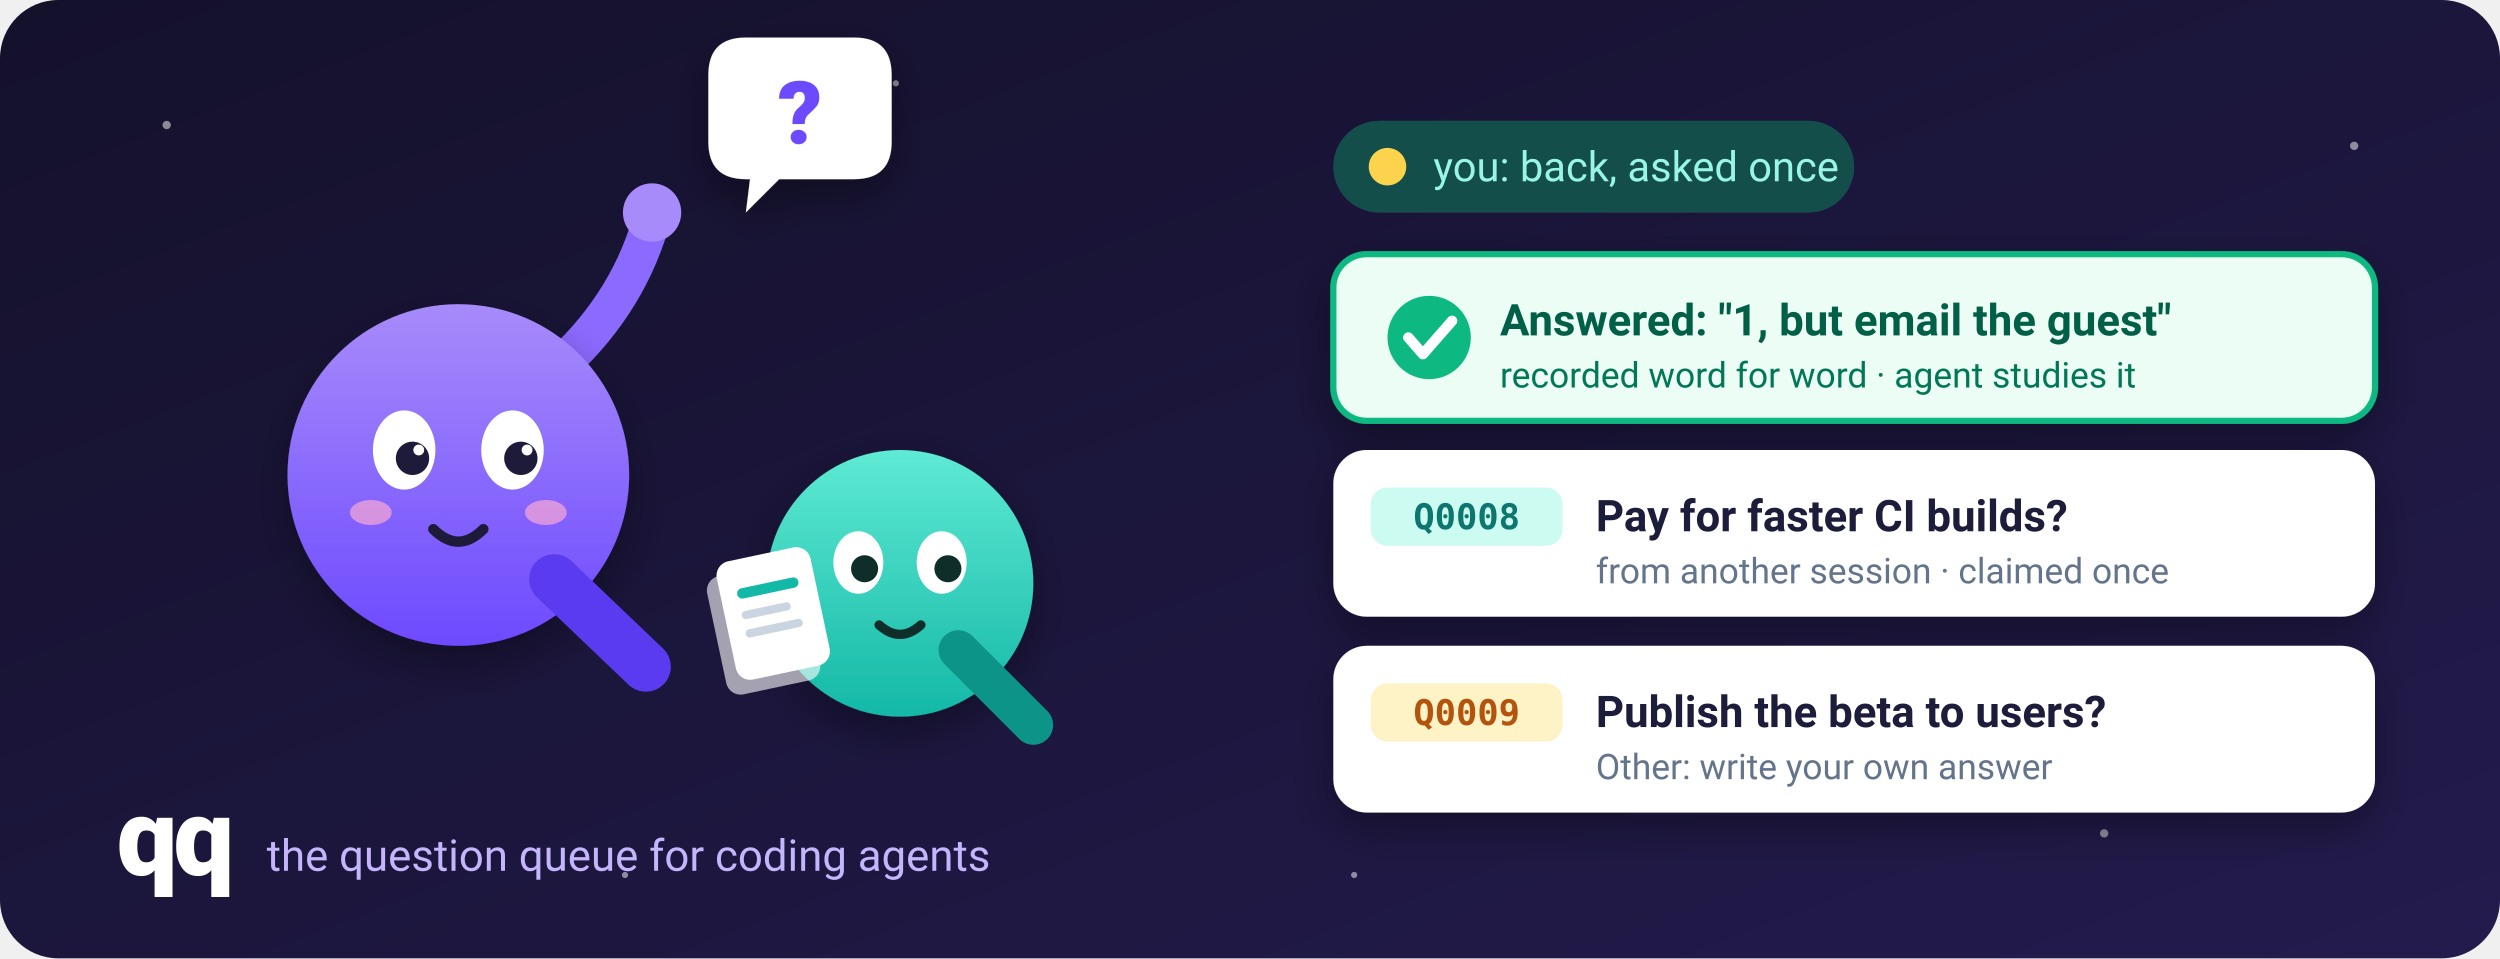
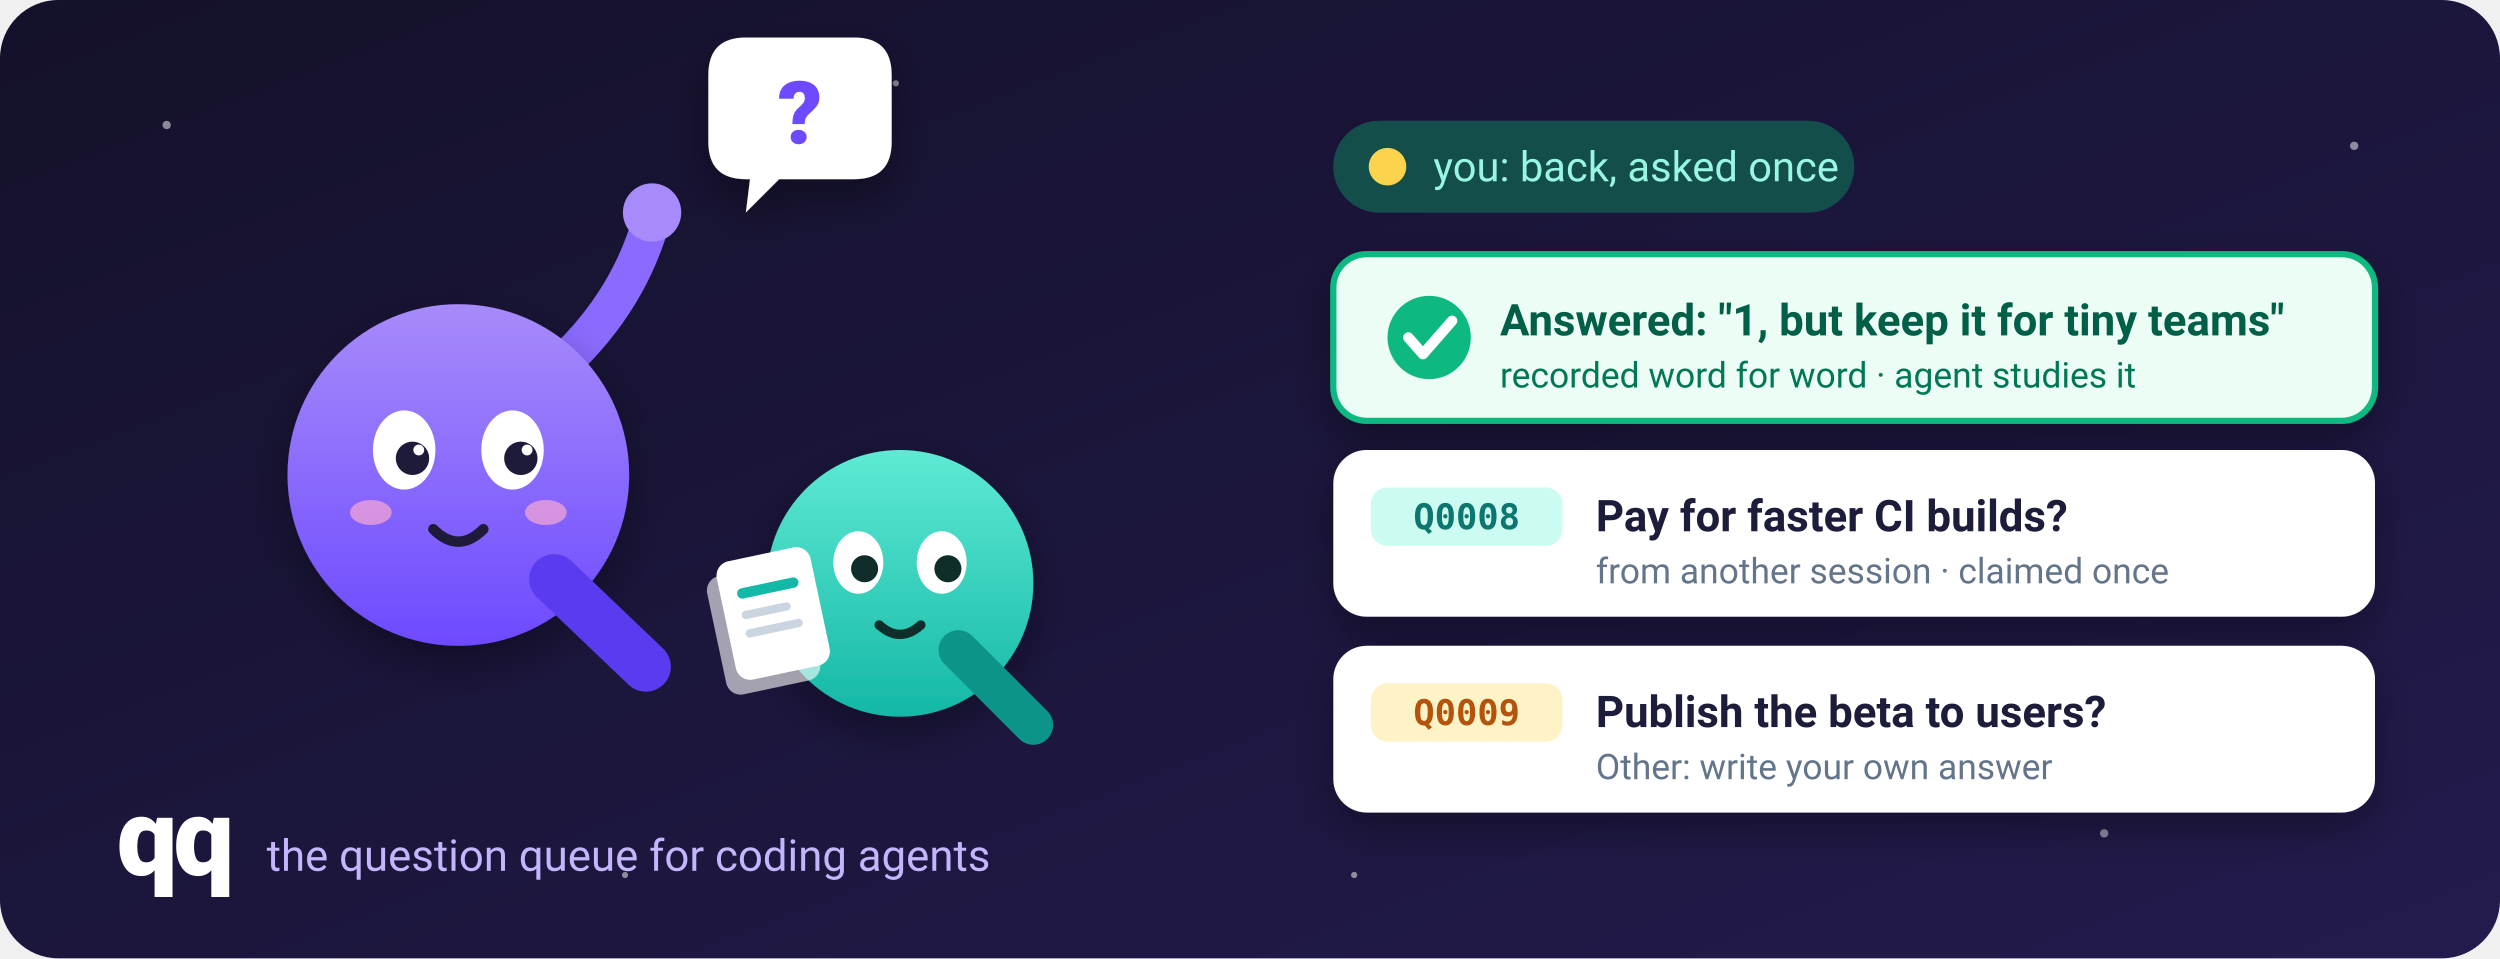
<svg xmlns="http://www.w3.org/2000/svg" viewBox="0 0 1200 460" width="1200" height="460" role="img" aria-labelledby="t d">
  <defs>
    <linearGradient id="bg" x1="0" y1="0" x2="1" y2="1">
      <stop offset="0" stop-color="#14112B" />
      <stop offset="1" stop-color="#231B4D" />
    </linearGradient>
    <linearGradient id="qa" x1="0" y1="0" x2="0" y2="1">
      <stop offset="0" stop-color="#A78BFA" />
      <stop offset="1" stop-color="#6D4AFF" />
    </linearGradient>
    <linearGradient id="qb" x1="0" y1="0" x2="0" y2="1">
      <stop offset="0" stop-color="#5EEAD4" />
      <stop offset="1" stop-color="#14B8A6" />
    </linearGradient>
    <filter id="soft" x="-20%" y="-20%" width="140%" height="140%">
      <feDropShadow dx="0" dy="8" stdDeviation="10" flood-color="#000" flood-opacity="0.35" />
    </filter>
    <style>
      .ui { font-family: ui-sans-serif, -apple-system, "Segoe UI", Roboto, Helvetica, Arial, sans-serif; }
      .mono { font-family: ui-monospace, SFMono-Regular, Menlo, Consolas, monospace; }
      .wave { transform-box: fill-box; transform-origin: 10% 90%; animation: wave 1.4s ease-in-out infinite alternate; }
      .bob { animation: bob 2.4s ease-in-out infinite; }
      .blink { transform-box: fill-box; transform-origin: center; animation: blink 4.6s infinite; }
      .breathe { transform-box: fill-box; transform-origin: 50% 100%; animation: breathe 3.2s ease-in-out infinite; }
      .c1 { animation: in1 8s ease-out infinite; }
      .c2 { animation: in2 8s ease-out infinite; }
      .c3 { animation: in3 8s ease-out infinite; }
      .done { animation: done 8s ease-out infinite; }
      .away { animation: away 8s steps(1) infinite; }
      .back { animation: back 8s steps(1) infinite; }
      @keyframes wave { from { transform: rotate(-8deg); } to { transform: rotate(14deg); } }
      @keyframes bob { 0%, 100% { transform: translateY(0); } 50% { transform: translateY(-8px); } }
      @keyframes blink { 0%, 92%, 100% { transform: scaleY(1); } 95% { transform: scaleY(0.1); } }
      @keyframes breathe { 0%, 100% { transform: scale(1); } 50% { transform: scale(1.025); } }
      @keyframes in1 { 0% { opacity: 0; transform: translateX(60px); } 8%, 100% { opacity: 1; transform: translateX(0); } }
      @keyframes in2 { 0%, 14% { opacity: 0; transform: translateX(60px); } 22%, 100% { opacity: 1; transform: translateX(0); } }
      @keyframes in3 { 0%, 28% { opacity: 0; transform: translateX(60px); } 36%, 100% { opacity: 1; transform: translateX(0); } }
      @keyframes done { 0%, 62% { opacity: 0; } 68%, 94% { opacity: 1; } 100% { opacity: 0; } }
      @keyframes away { 0% { opacity: 1; } 56% { opacity: 0; } 100% { opacity: 1; } }
      @keyframes back { 0% { opacity: 0; } 56% { opacity: 1; } 100% { opacity: 0; } }
      @media (prefers-reduced-motion: reduce) {
        .wave, .bob, .blink, .breathe, .c1, .c2, .c3 { animation: none; }
        .done, .back { animation: none; opacity: 1; }
        .away { animation: none; opacity: 0; }
      }
    </style>
  </defs>
  <rect width="1200" height="460" rx="28" fill="url(#bg)" />
  <g opacity="0.5" fill="#fff">
    <circle cx="80" cy="60" r="2" />
    <circle cx="430" cy="40" r="1.5" />
    <circle cx="1130" cy="70" r="2" />
    <circle cx="650" cy="420" r="1.5" />
    <circle cx="1010" cy="400" r="2" />
    <circle cx="300" cy="420" r="1.5" />
  </g>
  <g class="ui">
    <text x="56" y="420" font-size="52" font-weight="900" fill="#fff" letter-spacing="-2">qq</text>
    <text x="128" y="418" font-size="21" fill="#C4B5FD">the question queue for coding agents</text>
  </g>
  <g transform="translate(150 138)">
    <g class="bob">
      <g transform="translate(190 -120)" filter="url(#soft)">
        <path d="M0 18 Q0 0 18 0 H70 Q88 0 88 18 V50 Q88 68 70 68 H34 L18 84 L20 68 H18 Q0 68 0 50 Z" fill="#fff" />
        <text x="44" y="51" text-anchor="middle" class="ui" font-size="42" font-weight="800" fill="#6D4AFF">?</text>
      </g>
    </g>
    <g class="wave">
      <path d="M116 40 Q150 10 162 -30" stroke="#8B6BFF" stroke-width="18" stroke-linecap="round" fill="none" />
      <circle cx="163" cy="-36" r="14" fill="#A78BFA" />
    </g>
    <g class="breathe">
      <circle cx="70" cy="90" r="82" fill="url(#qa)" filter="url(#soft)" />
      <path d="M116 140 L160 182" stroke="#5B3BF0" stroke-width="24" stroke-linecap="round" fill="none" />
      <g class="blink">
        <ellipse cx="44" cy="78" rx="15" ry="19" fill="#fff" />
        <ellipse cx="96" cy="78" rx="15" ry="19" fill="#fff" />
        <circle cx="48" cy="82" r="8" fill="#1E1B3A" />
        <circle cx="100" cy="82" r="8" fill="#1E1B3A" />
        <circle cx="51" cy="78" r="2.6" fill="#fff" />
        <circle cx="103" cy="78" r="2.6" fill="#fff" />
      </g>
      <ellipse cx="28" cy="108" rx="10" ry="6" fill="#F9A8D4" opacity="0.7" />
      <ellipse cx="112" cy="108" rx="10" ry="6" fill="#F9A8D4" opacity="0.7" />
      <path d="M58 116 Q70 128 82 116" stroke="#1E1B3A" stroke-width="5" stroke-linecap="round" fill="none" />
    </g>
  </g>
  <g transform="translate(372 208)">
    <g class="breathe" style="animation-delay:-1.4s">
      <circle cx="60" cy="72" r="64" fill="url(#qb)" filter="url(#soft)" />
      <path d="M88 104 L124 140" stroke="#0D9488" stroke-width="19" stroke-linecap="round" fill="none" />
      <g class="blink" style="animation-delay:-2s">
        <ellipse cx="40" cy="62" rx="12" ry="15" fill="#fff" />
        <ellipse cx="80" cy="62" rx="12" ry="15" fill="#fff" />
        <circle cx="43" cy="65" r="6.5" fill="#0F2E2A" />
        <circle cx="83" cy="65" r="6.5" fill="#0F2E2A" />
      </g>
      <path d="M50 92 Q60 101 70 92" stroke="#0F2E2A" stroke-width="4.5" stroke-linecap="round" fill="none" />
      <g transform="translate(-34 70) rotate(-12)">
        <rect x="0" y="0" width="46" height="58" rx="7" fill="#fff" opacity="0.6" />
        <rect x="6" y="-6" width="46" height="58" rx="7" fill="#fff" />
        <rect x="14" y="8" width="30" height="5" rx="2.5" fill="#14B8A6" />
        <rect x="14" y="19" width="24" height="4" rx="2" fill="#CBD5E1" />
        <rect x="14" y="28" width="28" height="4" rx="2" fill="#CBD5E1" />
      </g>
    </g>
  </g>
  <g transform="translate(640 58)" class="ui">
    <g class="away">
      <rect width="250" height="44" rx="22" fill="#2E2660" />
      <circle cx="26" cy="22" r="9" fill="#FDE68A" />
      <circle cx="31" cy="18" r="8" fill="#2E2660" />
      <text x="48" y="29" font-size="20" fill="#C4B5FD">you: away, cards wait</text>
    </g>
    <g class="back">
      <rect width="250" height="44" rx="22" fill="#134E4A" />
      <circle cx="26" cy="22" r="9" fill="#FCD34D" />
      <text x="48" y="29" font-size="20" fill="#99F6E4">you: back, asked once</text>
    </g>
  </g>
  <g class="ui" filter="url(#soft)">
    <g transform="translate(640 122)">
      <g class="c1">
        <rect width="500" height="80" rx="16" fill="#FFFFFF" />
        <rect x="18" y="18" width="92" height="28" rx="8" fill="#EDE9FE" />
        <text x="64" y="38" text-anchor="middle" class="mono" font-size="17" font-weight="700" fill="#6D4AFF">Q0007</text>
-         <text x="126" y="39" font-size="21" font-weight="700" fill="#1E1B3A">Refund the late booking?</text>
+         <text x="126" y="39" font-size="21" font-weight="700" fill="#1E1B3A">Move CSV export to Pro?</text>
        <text x="126" y="64" font-size="17" fill="#64748B">today · example · 3 options · recommended</text>
      </g>
    </g>
    <g transform="translate(640 216)">
      <g class="c2">
        <rect width="500" height="80" rx="16" fill="#FFFFFF" />
        <rect x="18" y="18" width="92" height="28" rx="8" fill="#CCFBF1" />
        <text x="64" y="38" text-anchor="middle" class="mono" font-size="17" font-weight="700" fill="#0F766E">Q0008</text>
        <text x="126" y="39" font-size="21" font-weight="700" fill="#1E1B3A">Pay for faster CI builds?</text>
        <text x="126" y="64" font-size="17" fill="#64748B">from another session · claimed once</text>
      </g>
    </g>
    <g transform="translate(640 310)">
      <g class="c3">
        <rect width="500" height="80" rx="16" fill="#FFFFFF" />
        <rect x="18" y="18" width="92" height="28" rx="8" fill="#FEF3C7" />
        <text x="64" y="38" text-anchor="middle" class="mono" font-size="17" font-weight="700" fill="#B45309">Q0009</text>
        <text x="126" y="39" font-size="21" font-weight="700" fill="#1E1B3A">Publish the beta to users?</text>
        <text x="126" y="64" font-size="17" fill="#64748B">Other: write your own answer</text>
      </g>
    </g>
    <g transform="translate(640 122)">
      <g class="done">
        <rect width="500" height="80" rx="16" fill="#ECFDF5" stroke="#10B981" stroke-width="3" />
        <circle cx="46" cy="40" r="20" fill="#10B981" />
        <path d="M36 40 l7 8 l14 -16" stroke="#fff" stroke-width="5" stroke-linecap="round" stroke-linejoin="round" fill="none" />
-         <text x="80" y="39" font-size="21" font-weight="700" fill="#065F46">Answered: "1, but email the guest"</text>
+         <text x="80" y="39" font-size="21" font-weight="700" fill="#065F46">Answered: "1, but keep it for tiny teams"</text>
        <text x="80" y="64" font-size="17" fill="#047857">recorded word for word · agent studies it</text>
      </g>
    </g>
  </g>
</svg>
